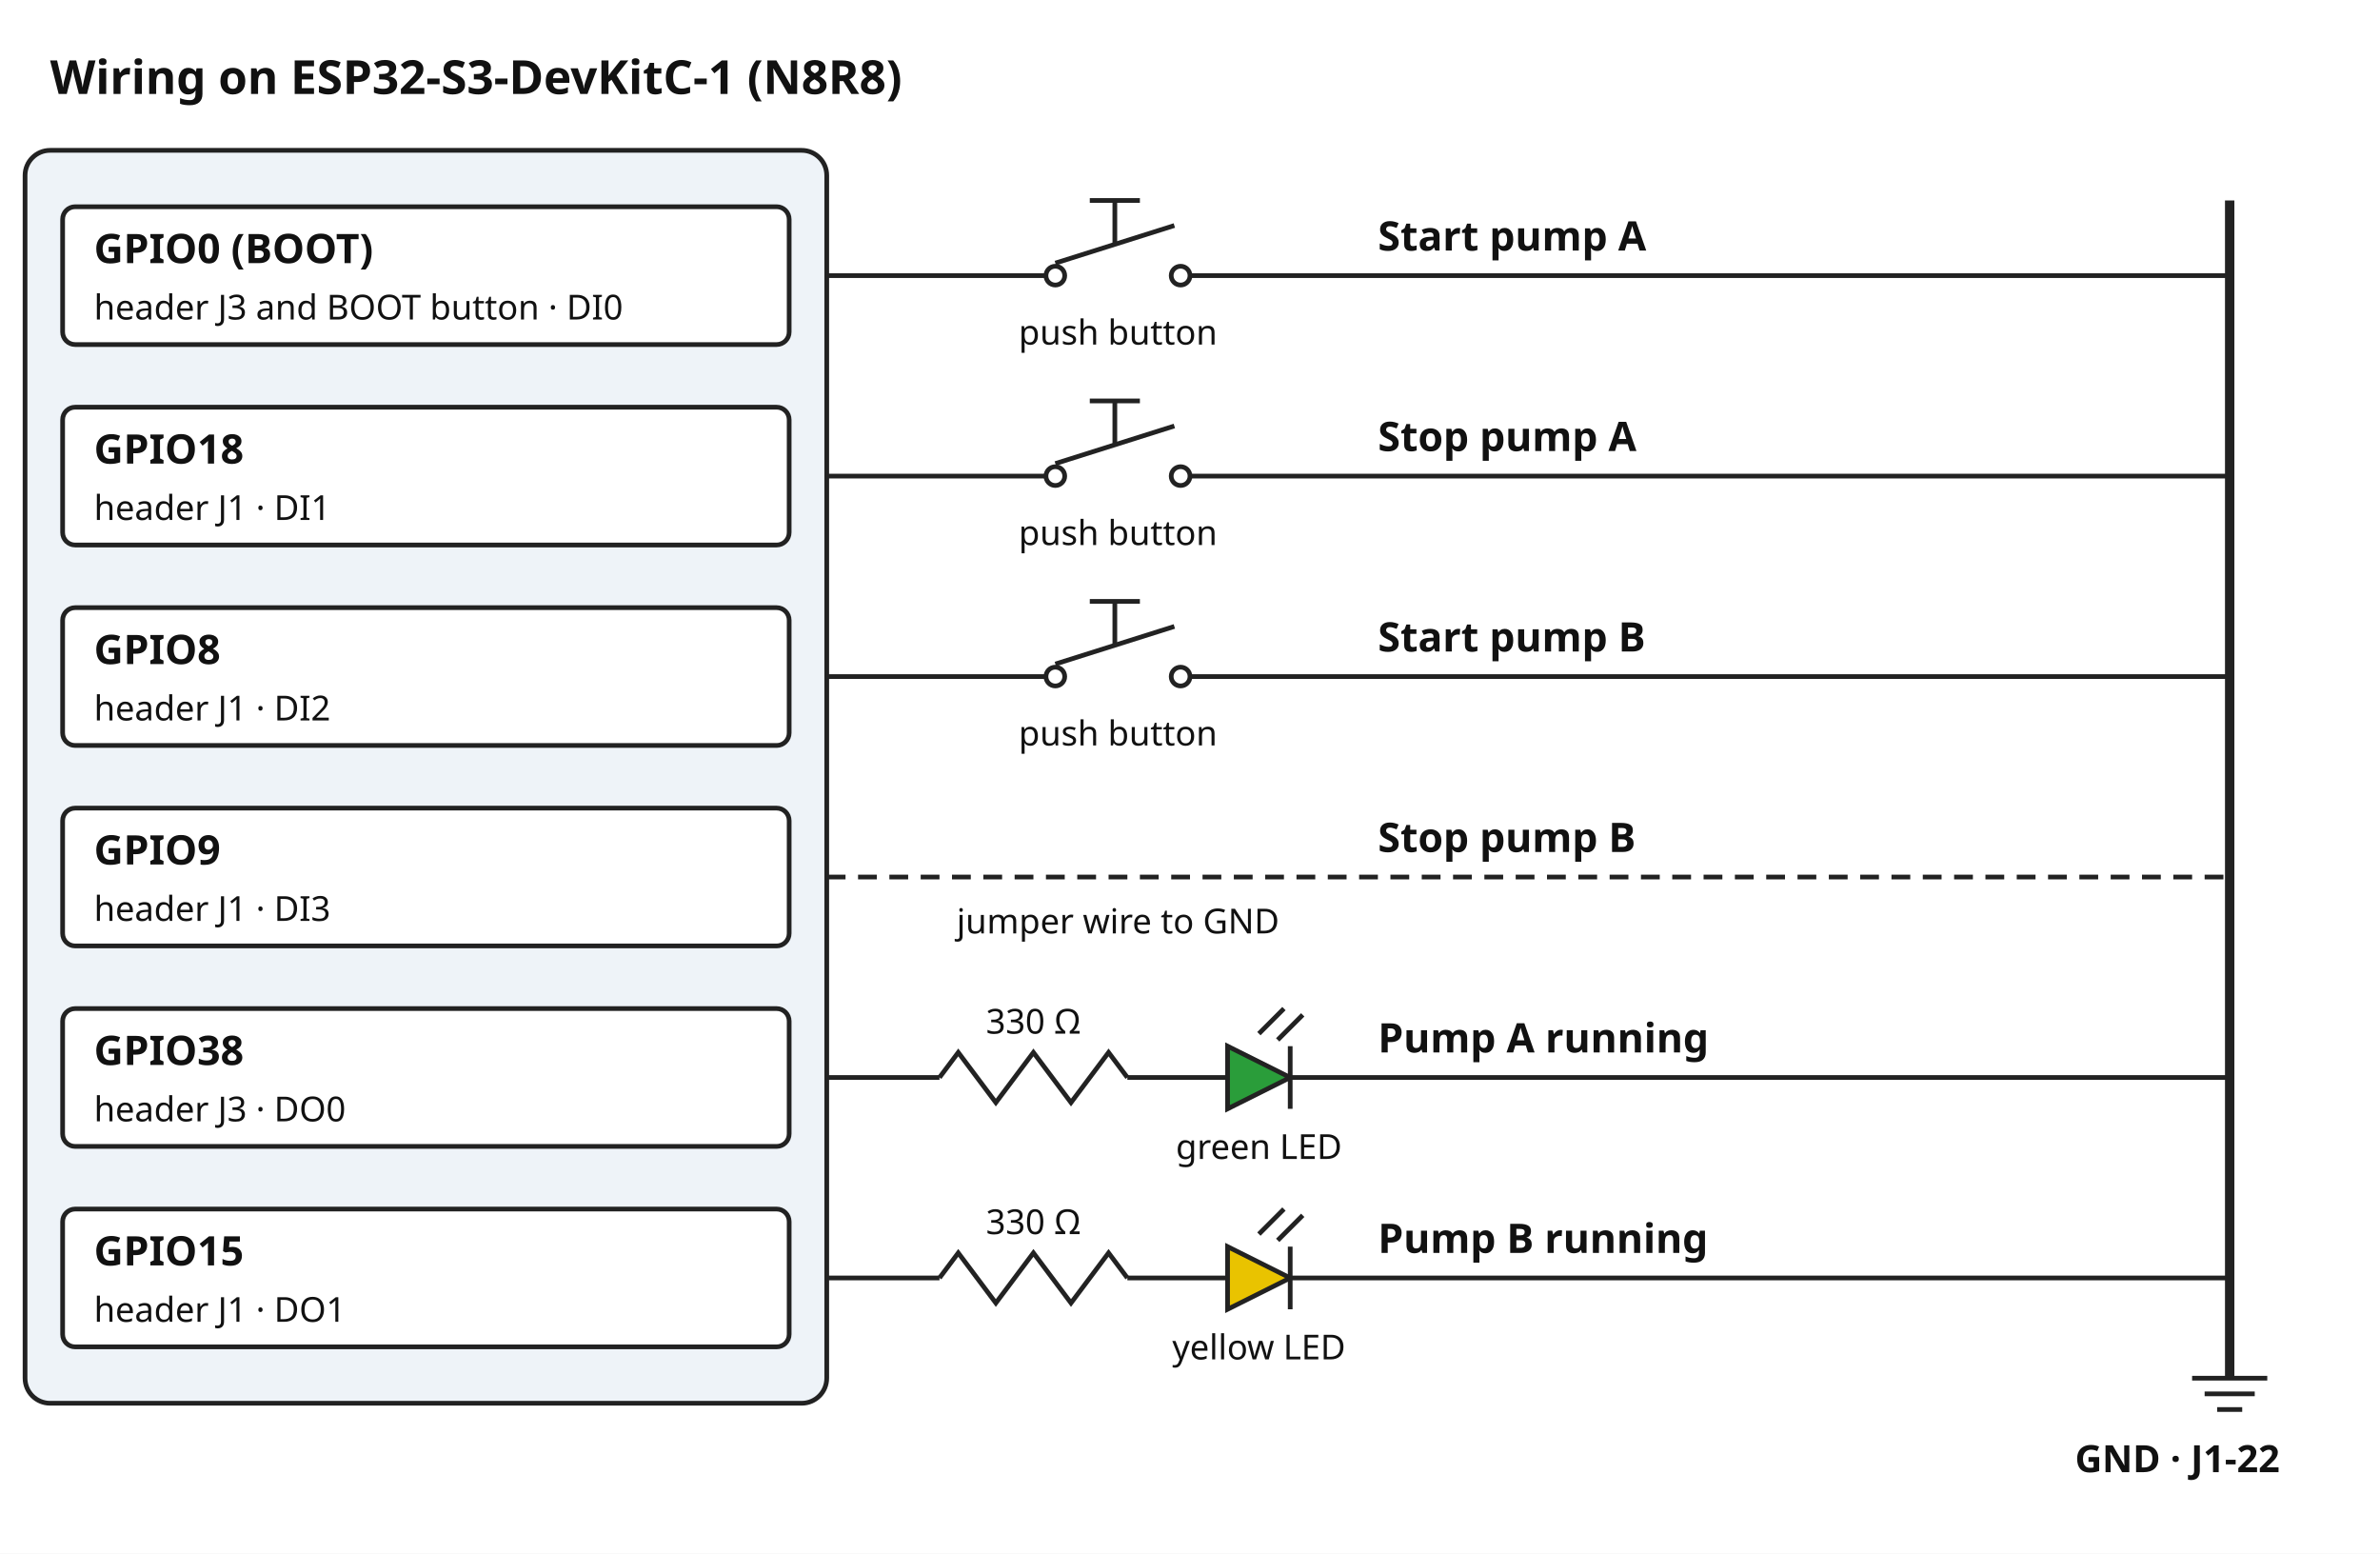
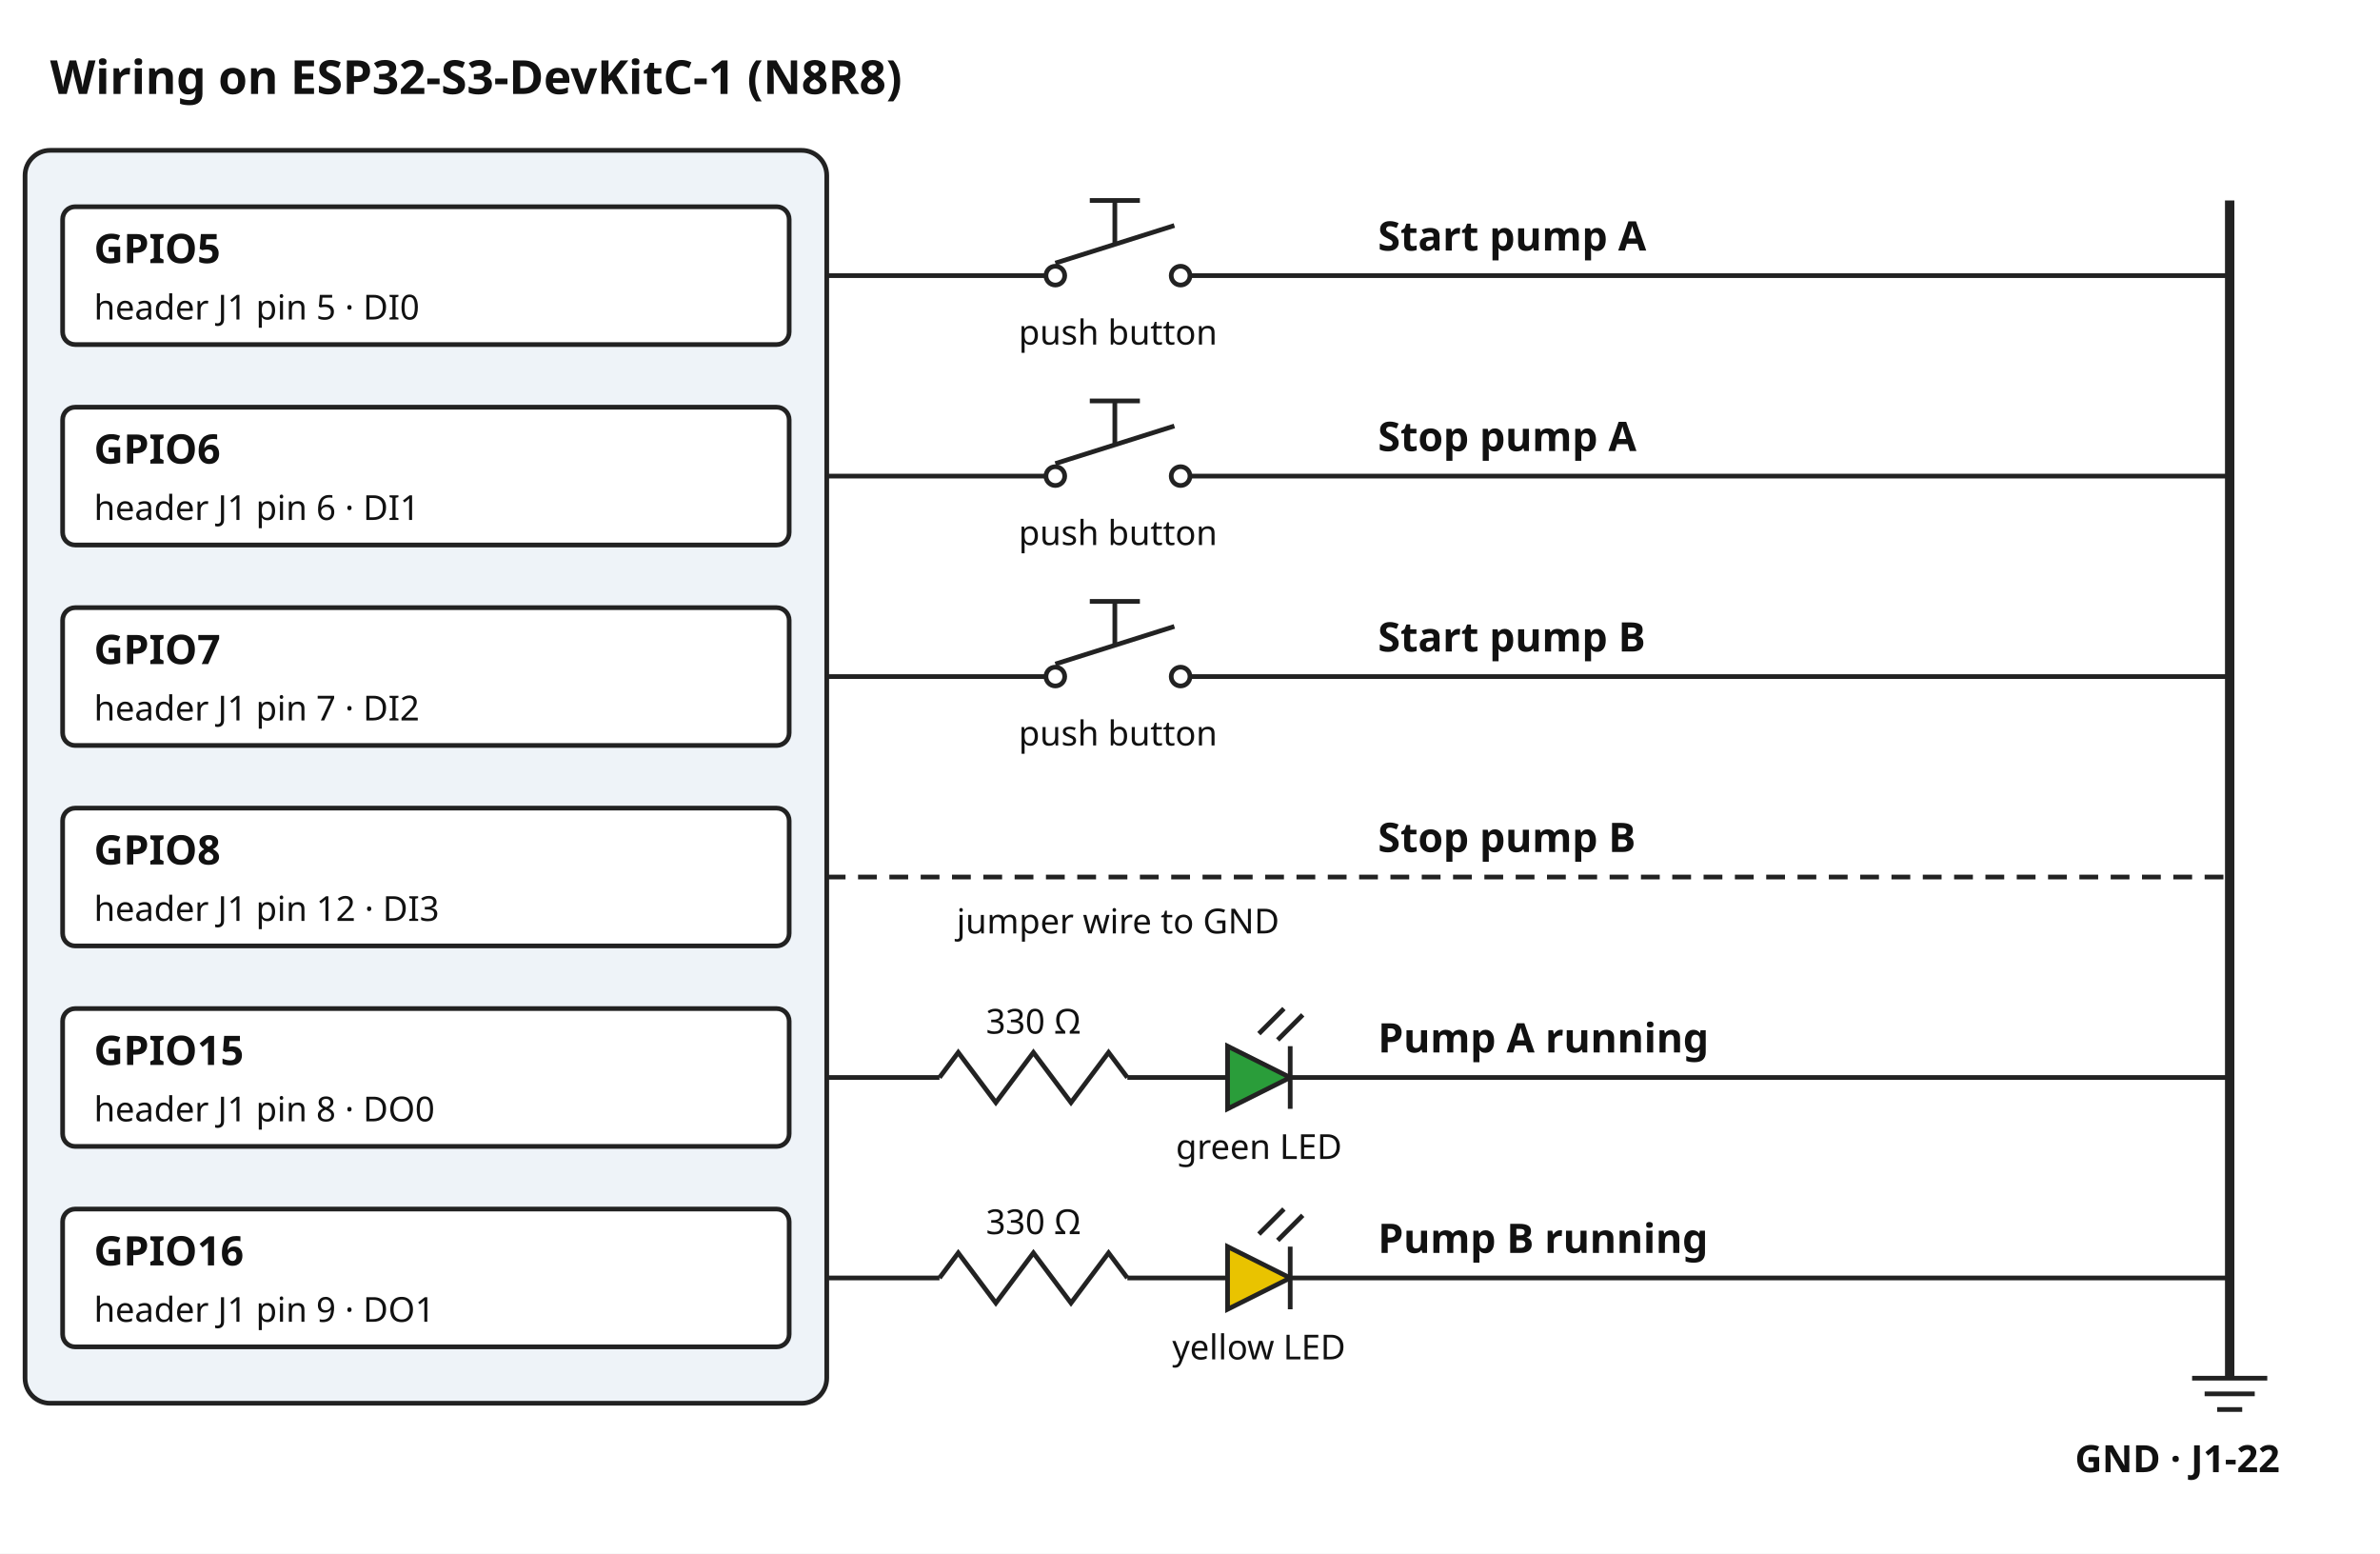
<svg xmlns="http://www.w3.org/2000/svg" viewBox="0 0 760 496" width="760" height="496" role="img" aria-labelledby="wiring-esp32-s3-devkitc-title wiring-esp32-s3-devkitc-desc" font-family="sans-serif" fill="#111111" stroke="#222222" stroke-width="1.5">
  <rect width="760" height="496" fill="#ffffff" stroke="none" />
  <text stroke="none" x="16" y="30" font-size="15" font-weight="bold">Wiring on ESP32-S3-DevKitC-1 (N8R8)</text>
  <rect x="8" y="48" width="256" height="400" rx="8" fill="#eef3f8" />
  <rect x="20" y="66" width="232" height="44" rx="4" fill="#ffffff" />
-   <text stroke="none" x="30" y="84" font-size="13" font-weight="bold">GPIO0 (BOOT)</text>
-   <text stroke="none" x="30" y="102" font-size="11">header J3 and BOOT button · DI0</text>
+   <text stroke="none" x="30" y="84" font-size="13" font-weight="bold">GPIO5</text>
+   <text stroke="none" x="30" y="102" font-size="11">header J1 pin 5 · DI0</text>
  <text stroke="none" x="440" y="80" font-size="13" font-weight="bold">Start pump A</text>
  <polyline points="264,88 334,88" fill="none" />
  <circle cx="337" cy="88" r="3" fill="#ffffff" />
  <circle cx="377" cy="88" r="3" fill="#ffffff" />
  <polyline points="337,84 375,72" fill="none" />
  <polyline points="356,78 356,64" fill="none" />
  <polyline points="348,64 364,64" fill="none" />
  <text stroke="none" x="357" y="110" text-anchor="middle" font-size="11">push button</text>
  <polyline points="380,88 712,88" fill="none" />
  <rect x="20" y="130" width="232" height="44" rx="4" fill="#ffffff" />
-   <text stroke="none" x="30" y="148" font-size="13" font-weight="bold">GPIO18</text>
-   <text stroke="none" x="30" y="166" font-size="11">header J1 · DI1</text>
+   <text stroke="none" x="30" y="148" font-size="13" font-weight="bold">GPIO6</text>
+   <text stroke="none" x="30" y="166" font-size="11">header J1 pin 6 · DI1</text>
  <text stroke="none" x="440" y="144" font-size="13" font-weight="bold">Stop pump A</text>
  <polyline points="264,152 334,152" fill="none" />
  <circle cx="337" cy="152" r="3" fill="#ffffff" />
  <circle cx="377" cy="152" r="3" fill="#ffffff" />
  <polyline points="337,148 375,136" fill="none" />
  <polyline points="356,142 356,128" fill="none" />
  <polyline points="348,128 364,128" fill="none" />
  <text stroke="none" x="357" y="174" text-anchor="middle" font-size="11">push button</text>
  <polyline points="380,152 712,152" fill="none" />
  <rect x="20" y="194" width="232" height="44" rx="4" fill="#ffffff" />
-   <text stroke="none" x="30" y="212" font-size="13" font-weight="bold">GPIO8</text>
-   <text stroke="none" x="30" y="230" font-size="11">header J1 · DI2</text>
+   <text stroke="none" x="30" y="212" font-size="13" font-weight="bold">GPIO7</text>
+   <text stroke="none" x="30" y="230" font-size="11">header J1 pin 7 · DI2</text>
  <text stroke="none" x="440" y="208" font-size="13" font-weight="bold">Start pump B</text>
  <polyline points="264,216 334,216" fill="none" />
  <circle cx="337" cy="216" r="3" fill="#ffffff" />
  <circle cx="377" cy="216" r="3" fill="#ffffff" />
  <polyline points="337,212 375,200" fill="none" />
  <polyline points="356,206 356,192" fill="none" />
  <polyline points="348,192 364,192" fill="none" />
  <text stroke="none" x="357" y="238" text-anchor="middle" font-size="11">push button</text>
  <polyline points="380,216 712,216" fill="none" />
  <rect x="20" y="258" width="232" height="44" rx="4" fill="#ffffff" />
-   <text stroke="none" x="30" y="276" font-size="13" font-weight="bold">GPIO9</text>
-   <text stroke="none" x="30" y="294" font-size="11">header J1 · DI3</text>
+   <text stroke="none" x="30" y="276" font-size="13" font-weight="bold">GPIO8</text>
+   <text stroke="none" x="30" y="294" font-size="11">header J1 pin 12 · DI3</text>
  <text stroke="none" x="440" y="272" font-size="13" font-weight="bold">Stop pump B</text>
  <polyline points="264,280 712,280" fill="none" stroke-dasharray="6 4" />
  <text stroke="none" x="357" y="298" text-anchor="middle" font-size="11">jumper wire to GND</text>
  <rect x="20" y="322" width="232" height="44" rx="4" fill="#ffffff" />
-   <text stroke="none" x="30" y="340" font-size="13" font-weight="bold">GPIO38</text>
-   <text stroke="none" x="30" y="358" font-size="11">header J3 · DO0</text>
+   <text stroke="none" x="30" y="340" font-size="13" font-weight="bold">GPIO15</text>
+   <text stroke="none" x="30" y="358" font-size="11">header J1 pin 8 · DO0</text>
  <text stroke="none" x="440" y="336" font-size="13" font-weight="bold">Pump A running</text>
  <polyline points="264,344 300,344" fill="none" />
  <polyline points="300,344 306,336 318,352 330,336 342,352 354,336 360,344" fill="none" />
  <text stroke="none" x="330" y="330" text-anchor="middle" font-size="11">330 Ω</text>
  <polyline points="360,344 392,344" fill="none" />
  <polygon points="392,334 392,354 412,344" fill="#2a9d3a" />
  <polyline points="412,334 412,354" fill="none" />
  <polyline points="402,330 410,322" fill="none" />
  <polyline points="408,332 416,324" fill="none" />
  <text stroke="none" x="402" y="370" text-anchor="middle" font-size="11">green LED</text>
  <polyline points="412,344 712,344" fill="none" />
  <rect x="20" y="386" width="232" height="44" rx="4" fill="#ffffff" />
-   <text stroke="none" x="30" y="404" font-size="13" font-weight="bold">GPIO15</text>
-   <text stroke="none" x="30" y="422" font-size="11">header J1 · DO1</text>
+   <text stroke="none" x="30" y="404" font-size="13" font-weight="bold">GPIO16</text>
+   <text stroke="none" x="30" y="422" font-size="11">header J1 pin 9 · DO1</text>
  <text stroke="none" x="440" y="400" font-size="13" font-weight="bold">Pump B running</text>
  <polyline points="264,408 300,408" fill="none" />
  <polyline points="300,408 306,400 318,416 330,400 342,416 354,400 360,408" fill="none" />
  <text stroke="none" x="330" y="394" text-anchor="middle" font-size="11">330 Ω</text>
  <polyline points="360,408 392,408" fill="none" />
  <polygon points="392,398 392,418 412,408" fill="#e9c300" />
  <polyline points="412,398 412,418" fill="none" />
  <polyline points="402,394 410,386" fill="none" />
  <polyline points="408,396 416,388" fill="none" />
  <text stroke="none" x="402" y="434" text-anchor="middle" font-size="11">yellow LED</text>
  <polyline points="412,408 712,408" fill="none" />
  <polyline points="712,64 712,440" fill="none" stroke-width="3" />
  <polyline points="700,440 724,440" fill="none" />
  <polyline points="704,445 720,445" fill="none" />
  <polyline points="708,450 716,450" fill="none" />
  <text stroke="none" x="728" y="470" text-anchor="end" font-size="12" font-weight="bold">GND · J1-22</text>
</svg>
